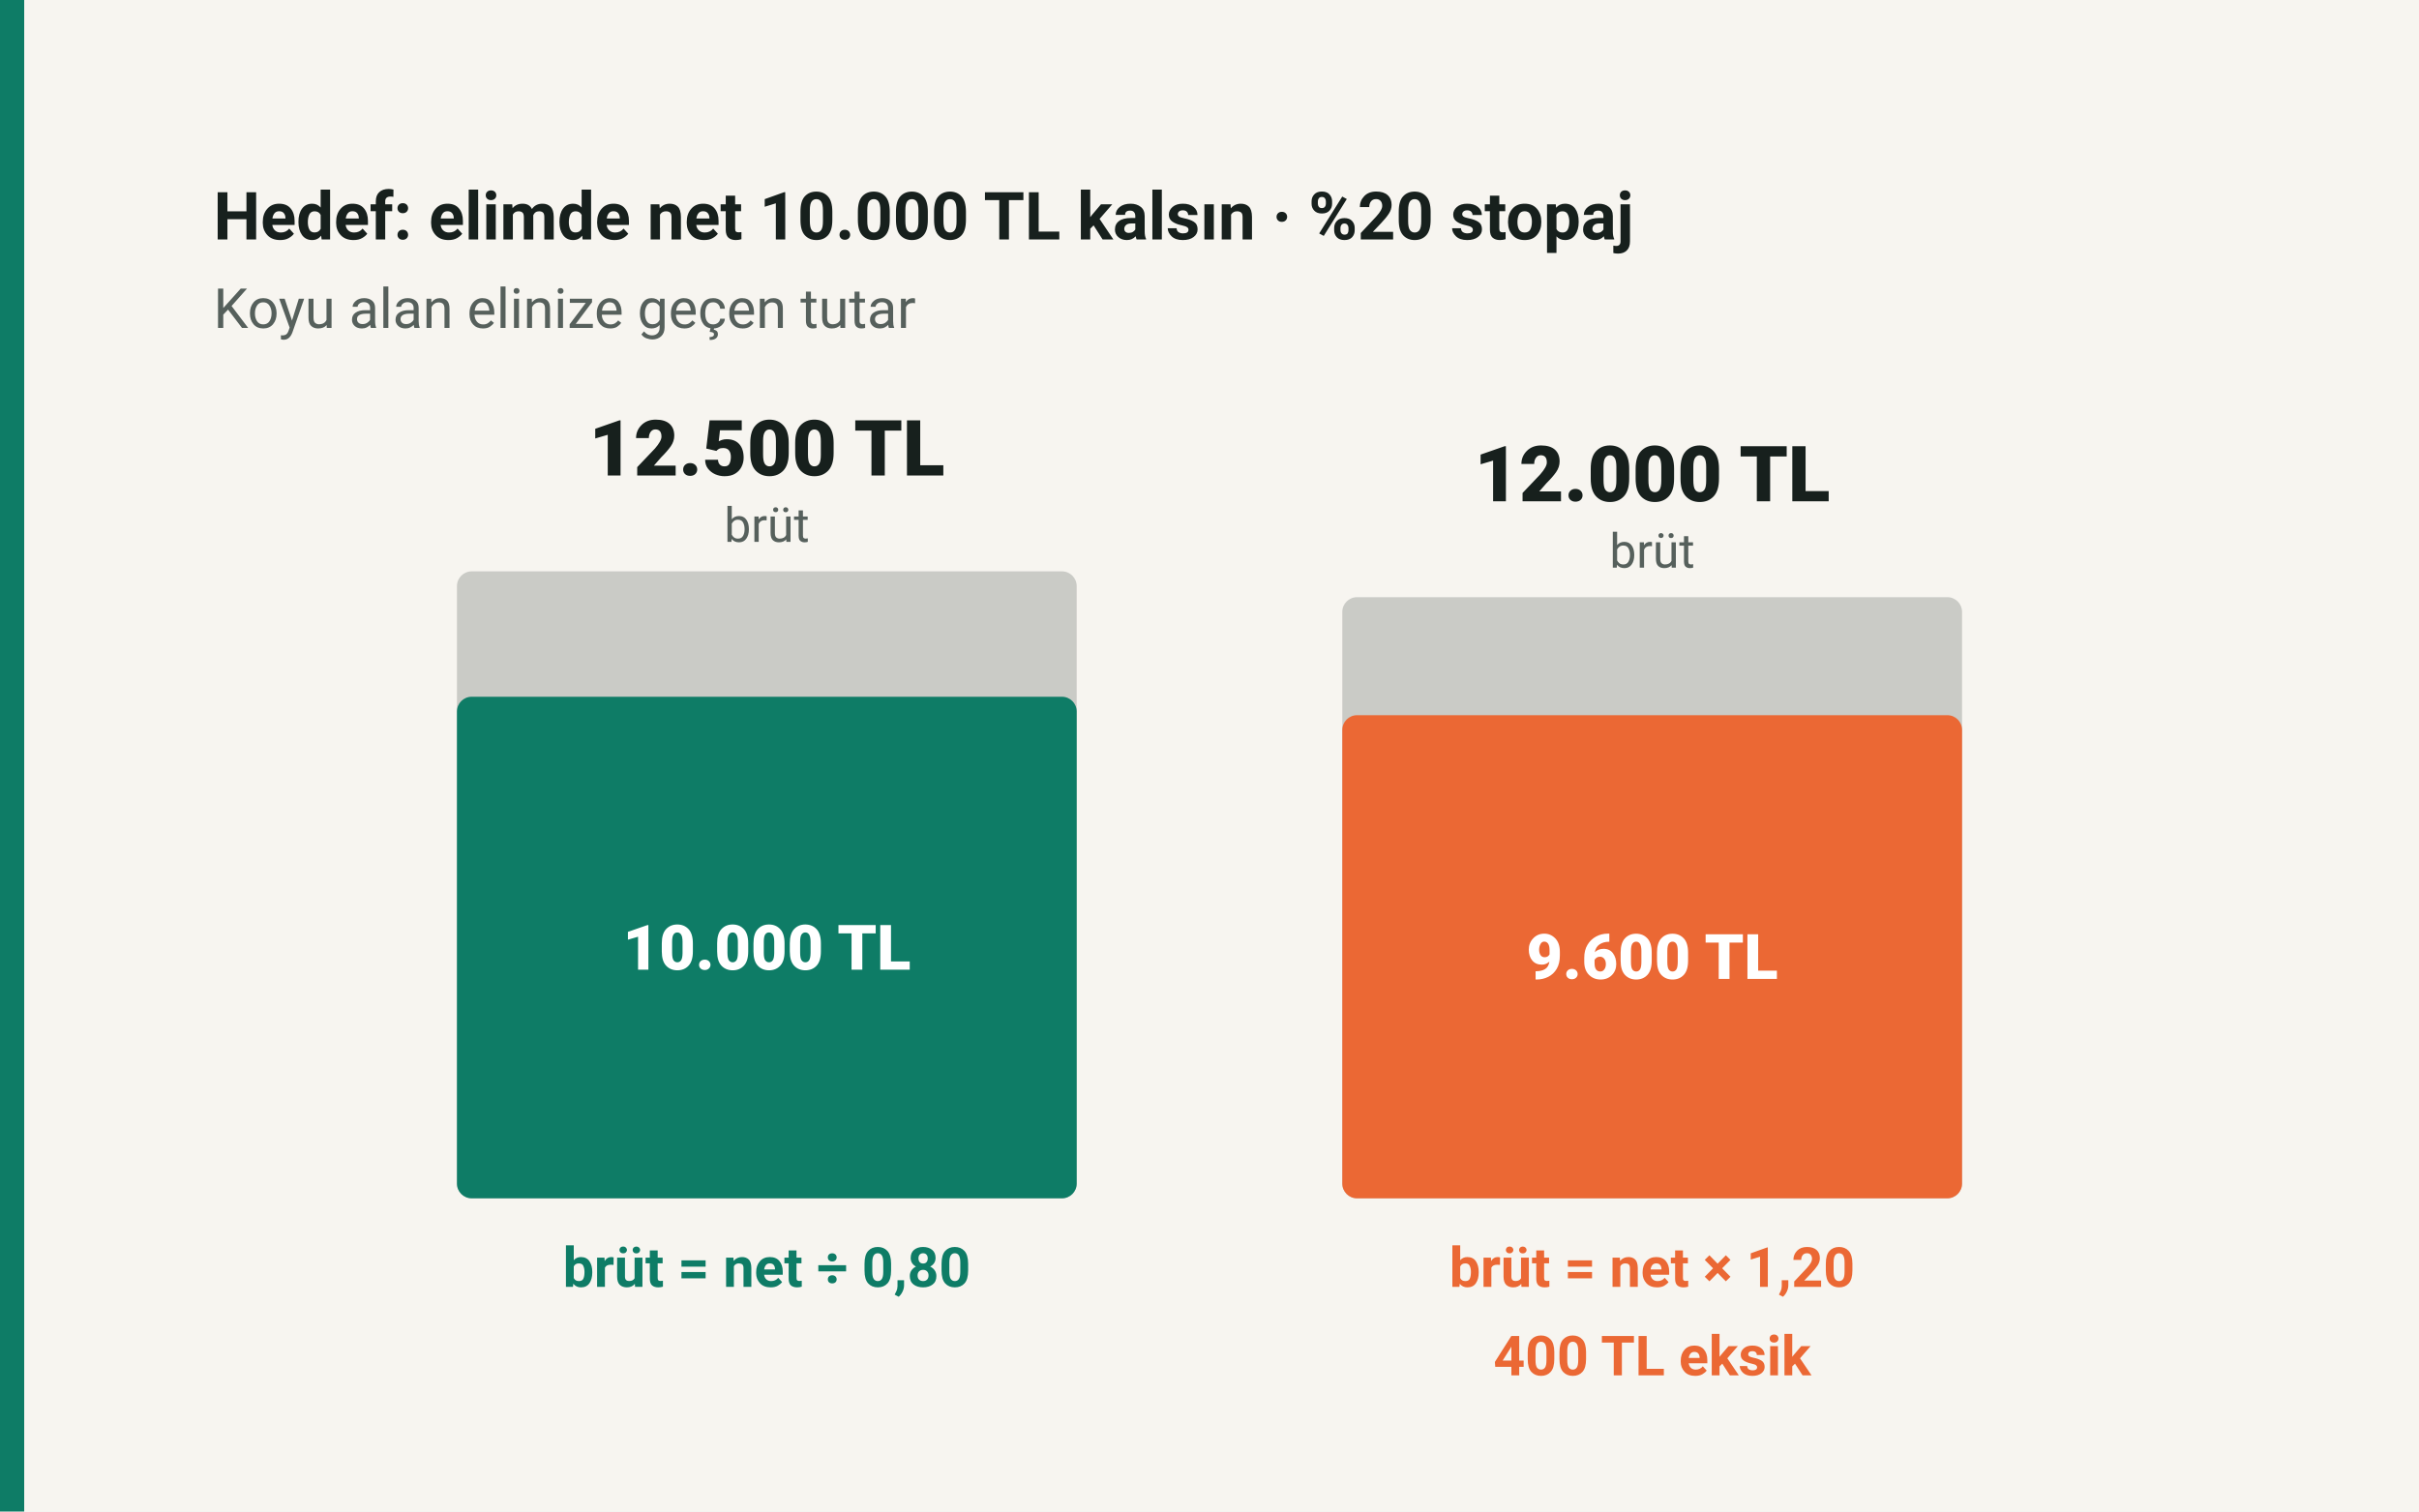
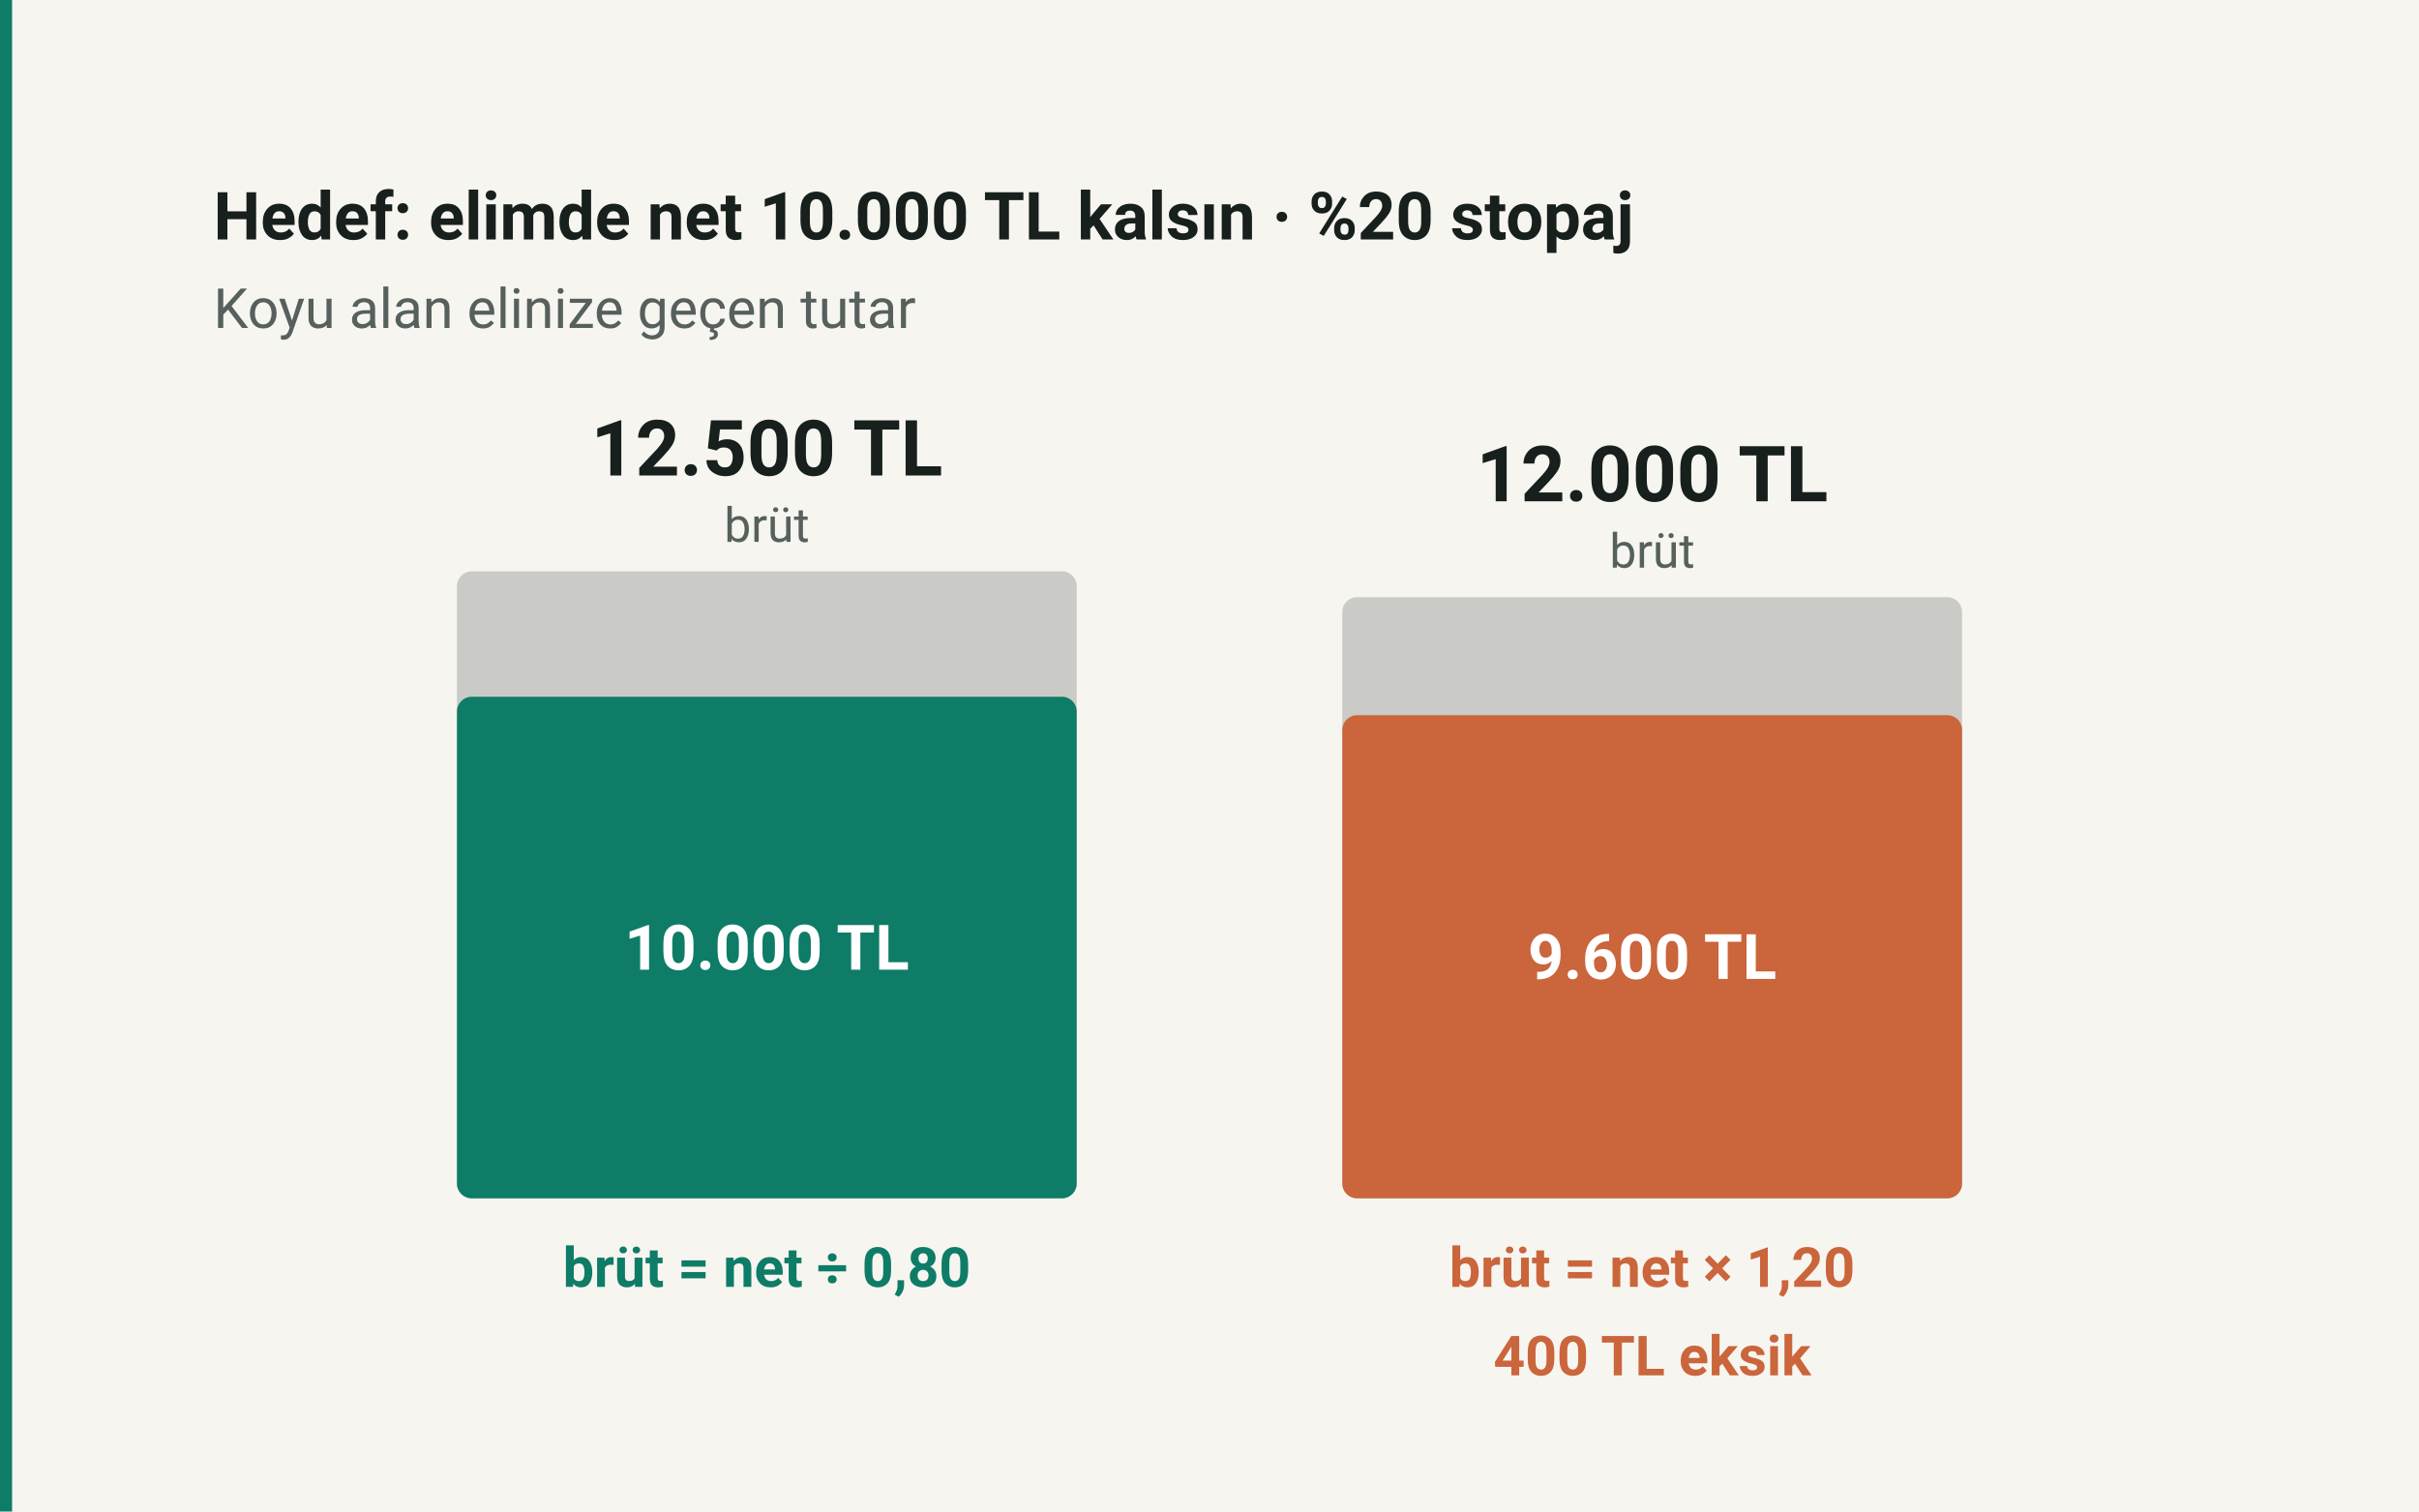
<svg xmlns="http://www.w3.org/2000/svg" viewBox="0 0 800 500" width="800" height="500" role="img" aria-label="Net 10.000 TL icin dogru brut 12.500 TL, yaygin yanlis yontemle 12.000 TL ve 400 TL eksik">
  <style>text{font-family:"Segoe UI",-apple-system,BlinkMacSystemFont,Roboto,Helvetica,Arial,sans-serif}</style>
  <rect width="800" height="500" fill="#f7f5f0" />
-   <rect width="8" height="500" fill="#0e7c66" />
+   <rect width="4" height="500" fill="#0e7c66" />
  <svg x="34" y="30" width="732" height="440" viewBox="0 0 600 360">
    <text x="30" y="40" font-size="18" font-weight="700" fill="#17201d">Hedef: elimde net 10.000 TL kalsın · %20 stopaj</text>
    <text x="30" y="64" font-size="15" fill="#56605c">Koyu alan elinize geçen tutar</text>
    <rect x="96" y="130" width="168" height="170" rx="4" fill="#56605c" fill-opacity="0.28" />
    <rect x="96" y="164" width="168" height="136" rx="4" fill="#0e7c66" />
-     <text x="180" y="104" text-anchor="middle" font-size="21" font-weight="800" fill="#17201d">12.500 TL</text>
+     <text x="180" y="104" text-anchor="middle" font-size="21" font-weight="650" fill="#17201d">12.500 TL</text>
    <text x="180" y="122" text-anchor="middle" font-size="13" fill="#56605c">brüt</text>
-     <text x="180" y="238" text-anchor="middle" font-size="17" font-weight="800" fill="#ffffff">10.000 TL</text>
+     <text x="180" y="238" text-anchor="middle" font-size="17" font-weight="650" fill="#ffffff">10.000 TL</text>
    <text x="180" y="324" text-anchor="middle" font-size="15" font-weight="700" fill="#0e7c66">brüt = net ÷ 0,80</text>
    <rect x="336" y="137" width="168" height="163" rx="4" fill="#56605c" fill-opacity="0.28" />
-     <rect x="336" y="169" width="168" height="131" rx="4" fill="#eb6834" />
-     <text x="420" y="111" text-anchor="middle" font-size="21" font-weight="800" fill="#17201d">12.000 TL</text>
+     <rect x="336" y="169" width="168" height="131" rx="4" fill="#ca653c" />
+     <text x="420" y="111" text-anchor="middle" font-size="21" font-weight="650" fill="#17201d">12.000 TL</text>
    <text x="420" y="129" text-anchor="middle" font-size="13" fill="#56605c">brüt</text>
-     <text x="420" y="240.5" text-anchor="middle" font-size="17" font-weight="800" fill="#ffffff">9.600 TL</text>
-     <text x="420" y="324" text-anchor="middle" font-size="15" font-weight="700" fill="#eb6834">brüt = net × 1,20</text>
-     <text x="420" y="348" text-anchor="middle" font-size="15" font-weight="700" fill="#eb6834">400 TL eksik</text>
+     <text x="420" y="240.5" text-anchor="middle" font-size="17" font-weight="650" fill="#ffffff">9.600 TL</text>
+     <text x="420" y="324" text-anchor="middle" font-size="15" font-weight="700" fill="#ca653c">brüt = net × 1,20</text>
+     <text x="420" y="348" text-anchor="middle" font-size="15" font-weight="700" fill="#ca653c">400 TL eksik</text>
  </svg>
</svg>
